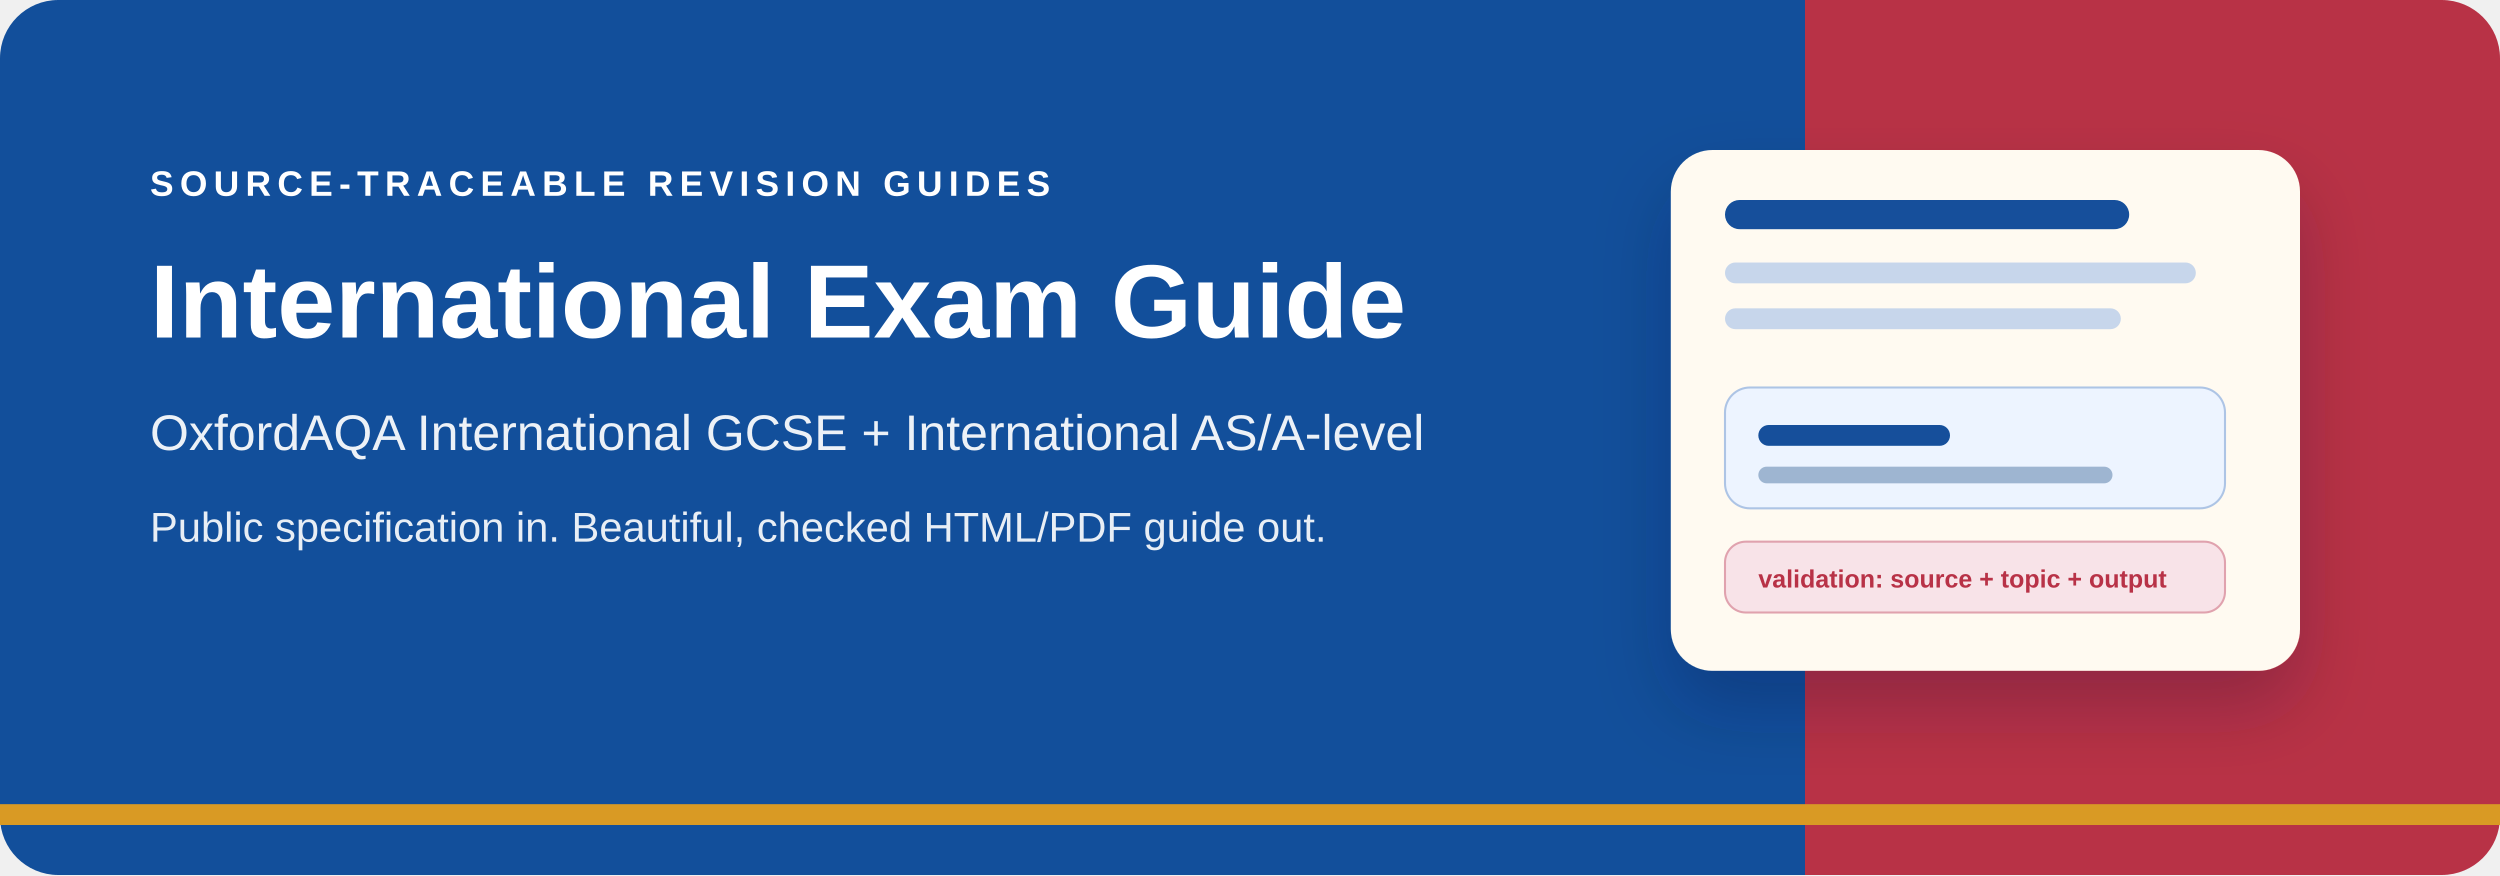
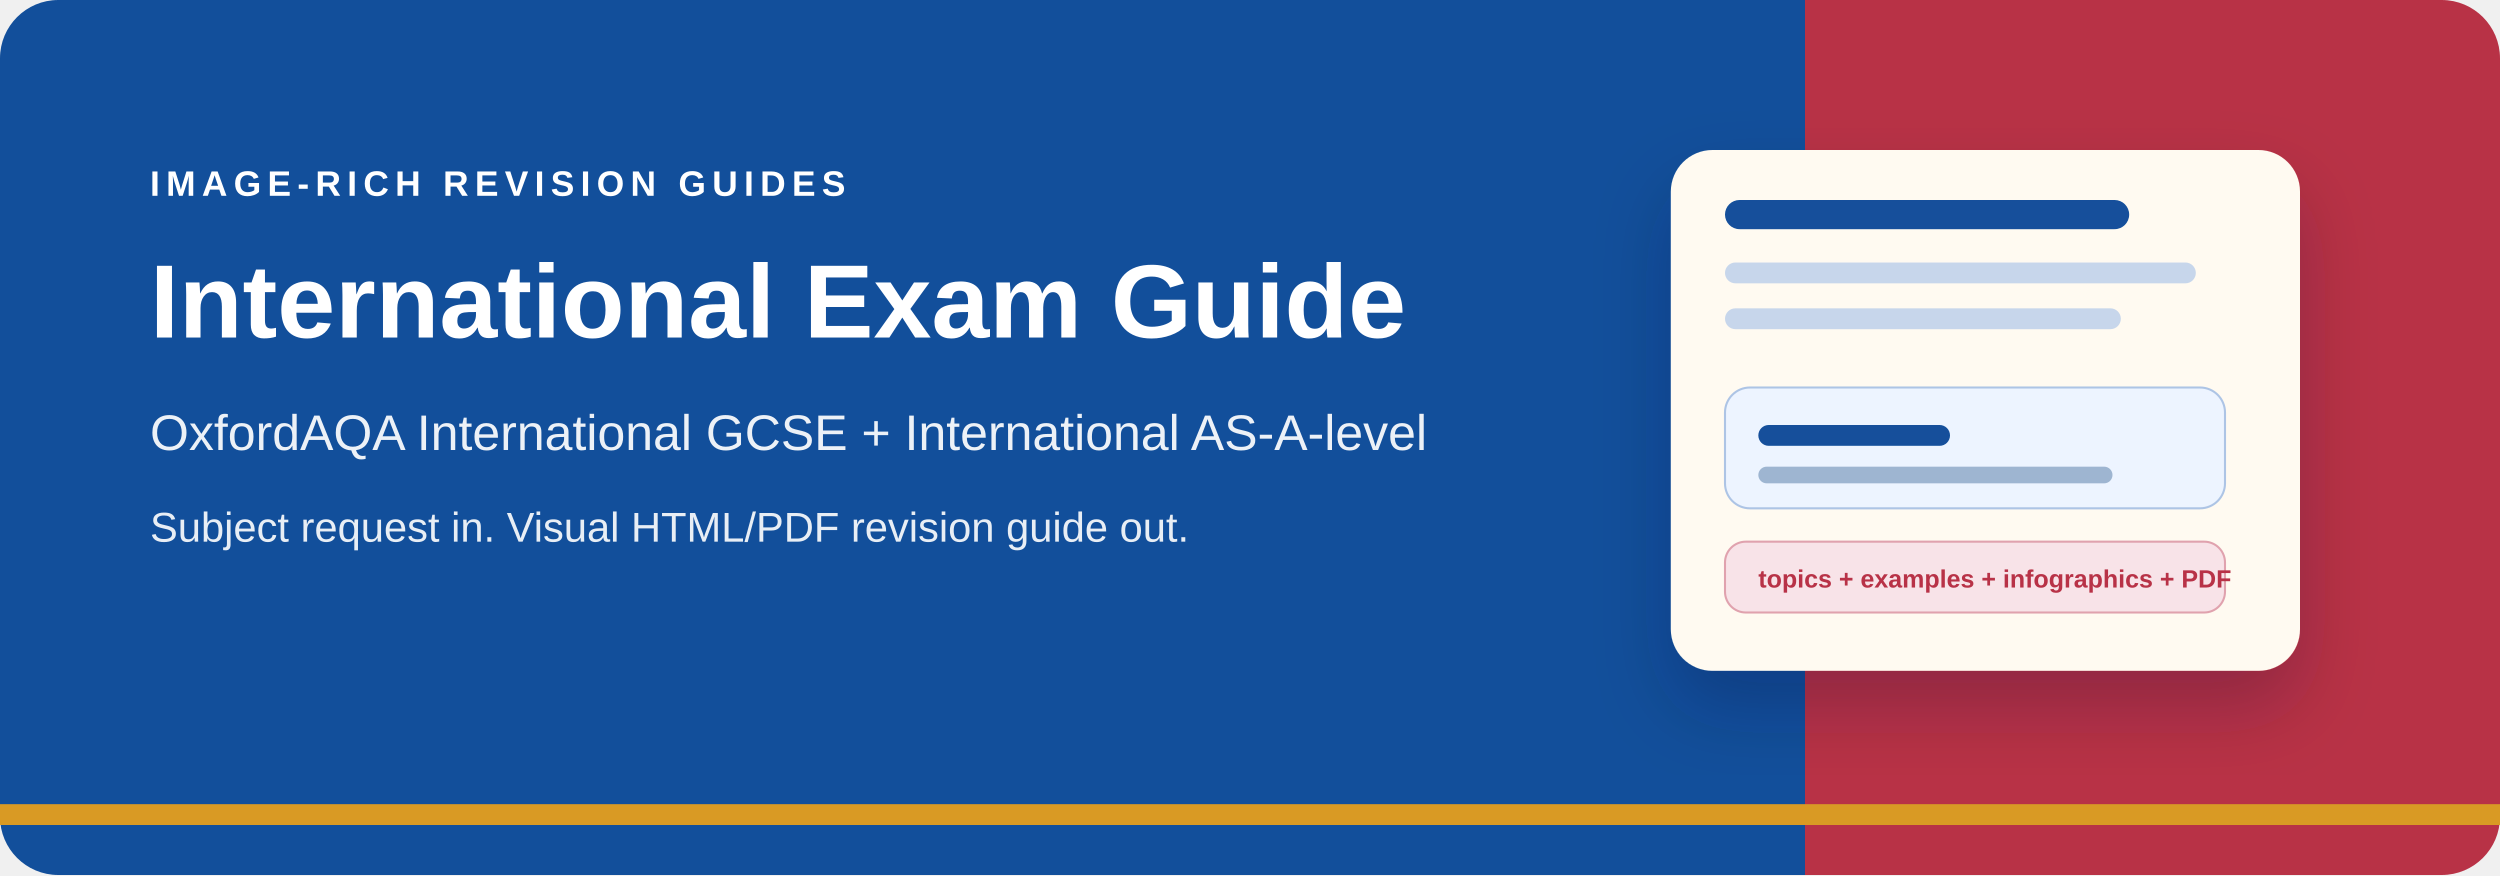
<svg xmlns="http://www.w3.org/2000/svg" width="1200" height="420" viewBox="0 0 1200 420" role="img" aria-labelledby="title desc">
  <defs>
    <linearGradient id="bg" x1="0" y1="0" x2="1" y2="0">
      <stop offset="0" stop-color="#124f9b" />
      <stop offset="0.72" stop-color="#124f9b" />
      <stop offset="0.72" stop-color="#b83246" />
      <stop offset="1" stop-color="#b83246" />
    </linearGradient>
    <filter id="shadow" x="-20%" y="-20%" width="140%" height="140%">
      <feDropShadow dx="0" dy="18" stdDeviation="18" flood-color="#06162f" flood-opacity="0.22" />
    </filter>
  </defs>
  <rect width="1200" height="420" fill="url(#bg)" rx="28" />
  <rect x="0" y="386" width="1200" height="10" fill="#d99a24" />
  <g fill="#ffffff">
-     <text x="72" y="94" font-family="Segoe UI, Arial, sans-serif" font-size="17" font-weight="700" letter-spacing="3">SOURCE-TRACEABLE REVISION GUIDES</text>
+     <text x="72" y="94" font-family="Segoe UI, Arial, sans-serif" font-size="17" font-weight="700" letter-spacing="3">IMAGE-RICH REVISION GUIDES</text>
    <text x="72" y="162" font-family="Segoe UI, Arial, sans-serif" font-size="50" font-weight="800">International Exam Guide</text>
-     <text x="72" y="216" font-family="Segoe UI, Arial, sans-serif" font-size="24" opacity="0.92">OxfordAQA International GCSE + International AS/A-level</text>
-     <text x="72" y="260" font-family="Segoe UI, Arial, sans-serif" font-size="20" opacity="0.9">Public specification in. Beautiful, checked HTML/PDF guide out.</text>
+     <text x="72" y="216" font-family="Segoe UI, Arial, sans-serif" font-size="24" opacity="0.92">OxfordAQA International GCSE + International AS-A-level</text>
+     <text x="72" y="260" font-family="Segoe UI, Arial, sans-serif" font-size="20" opacity="0.9">Subject request in. Visual HTML/PDF revision guide out.</text>
  </g>
  <g filter="url(#shadow)">
    <rect x="802" y="72" width="302" height="250" rx="20" fill="#fffaf1" />
    <rect x="828" y="96" width="194" height="14" rx="7" fill="#124f9b" />
    <rect x="828" y="126" width="226" height="10" rx="5" fill="#c7d6eb" />
    <rect x="828" y="148" width="190" height="10" rx="5" fill="#c7d6eb" />
    <rect x="828" y="186" width="240" height="58" rx="12" fill="#edf4ff" stroke="#adc4e5" />
    <rect x="844" y="204" width="92" height="10" rx="5" fill="#124f9b" />
    <rect x="844" y="224" width="170" height="8" rx="4" fill="#9eb5d1" />
    <rect x="828" y="260" width="240" height="34" rx="10" fill="#f8e3e8" stroke="#e0a2ae" />
-     <text x="844" y="282" font-family="Segoe UI, Arial, sans-serif" font-size="12" font-weight="700" fill="#b83246">validation: source + topic + output</text>
+     <text x="844" y="282" font-family="Segoe UI, Arial, sans-serif" font-size="12" font-weight="700" fill="#b83246">topics + examples + infographics + PDF</text>
  </g>
</svg>
